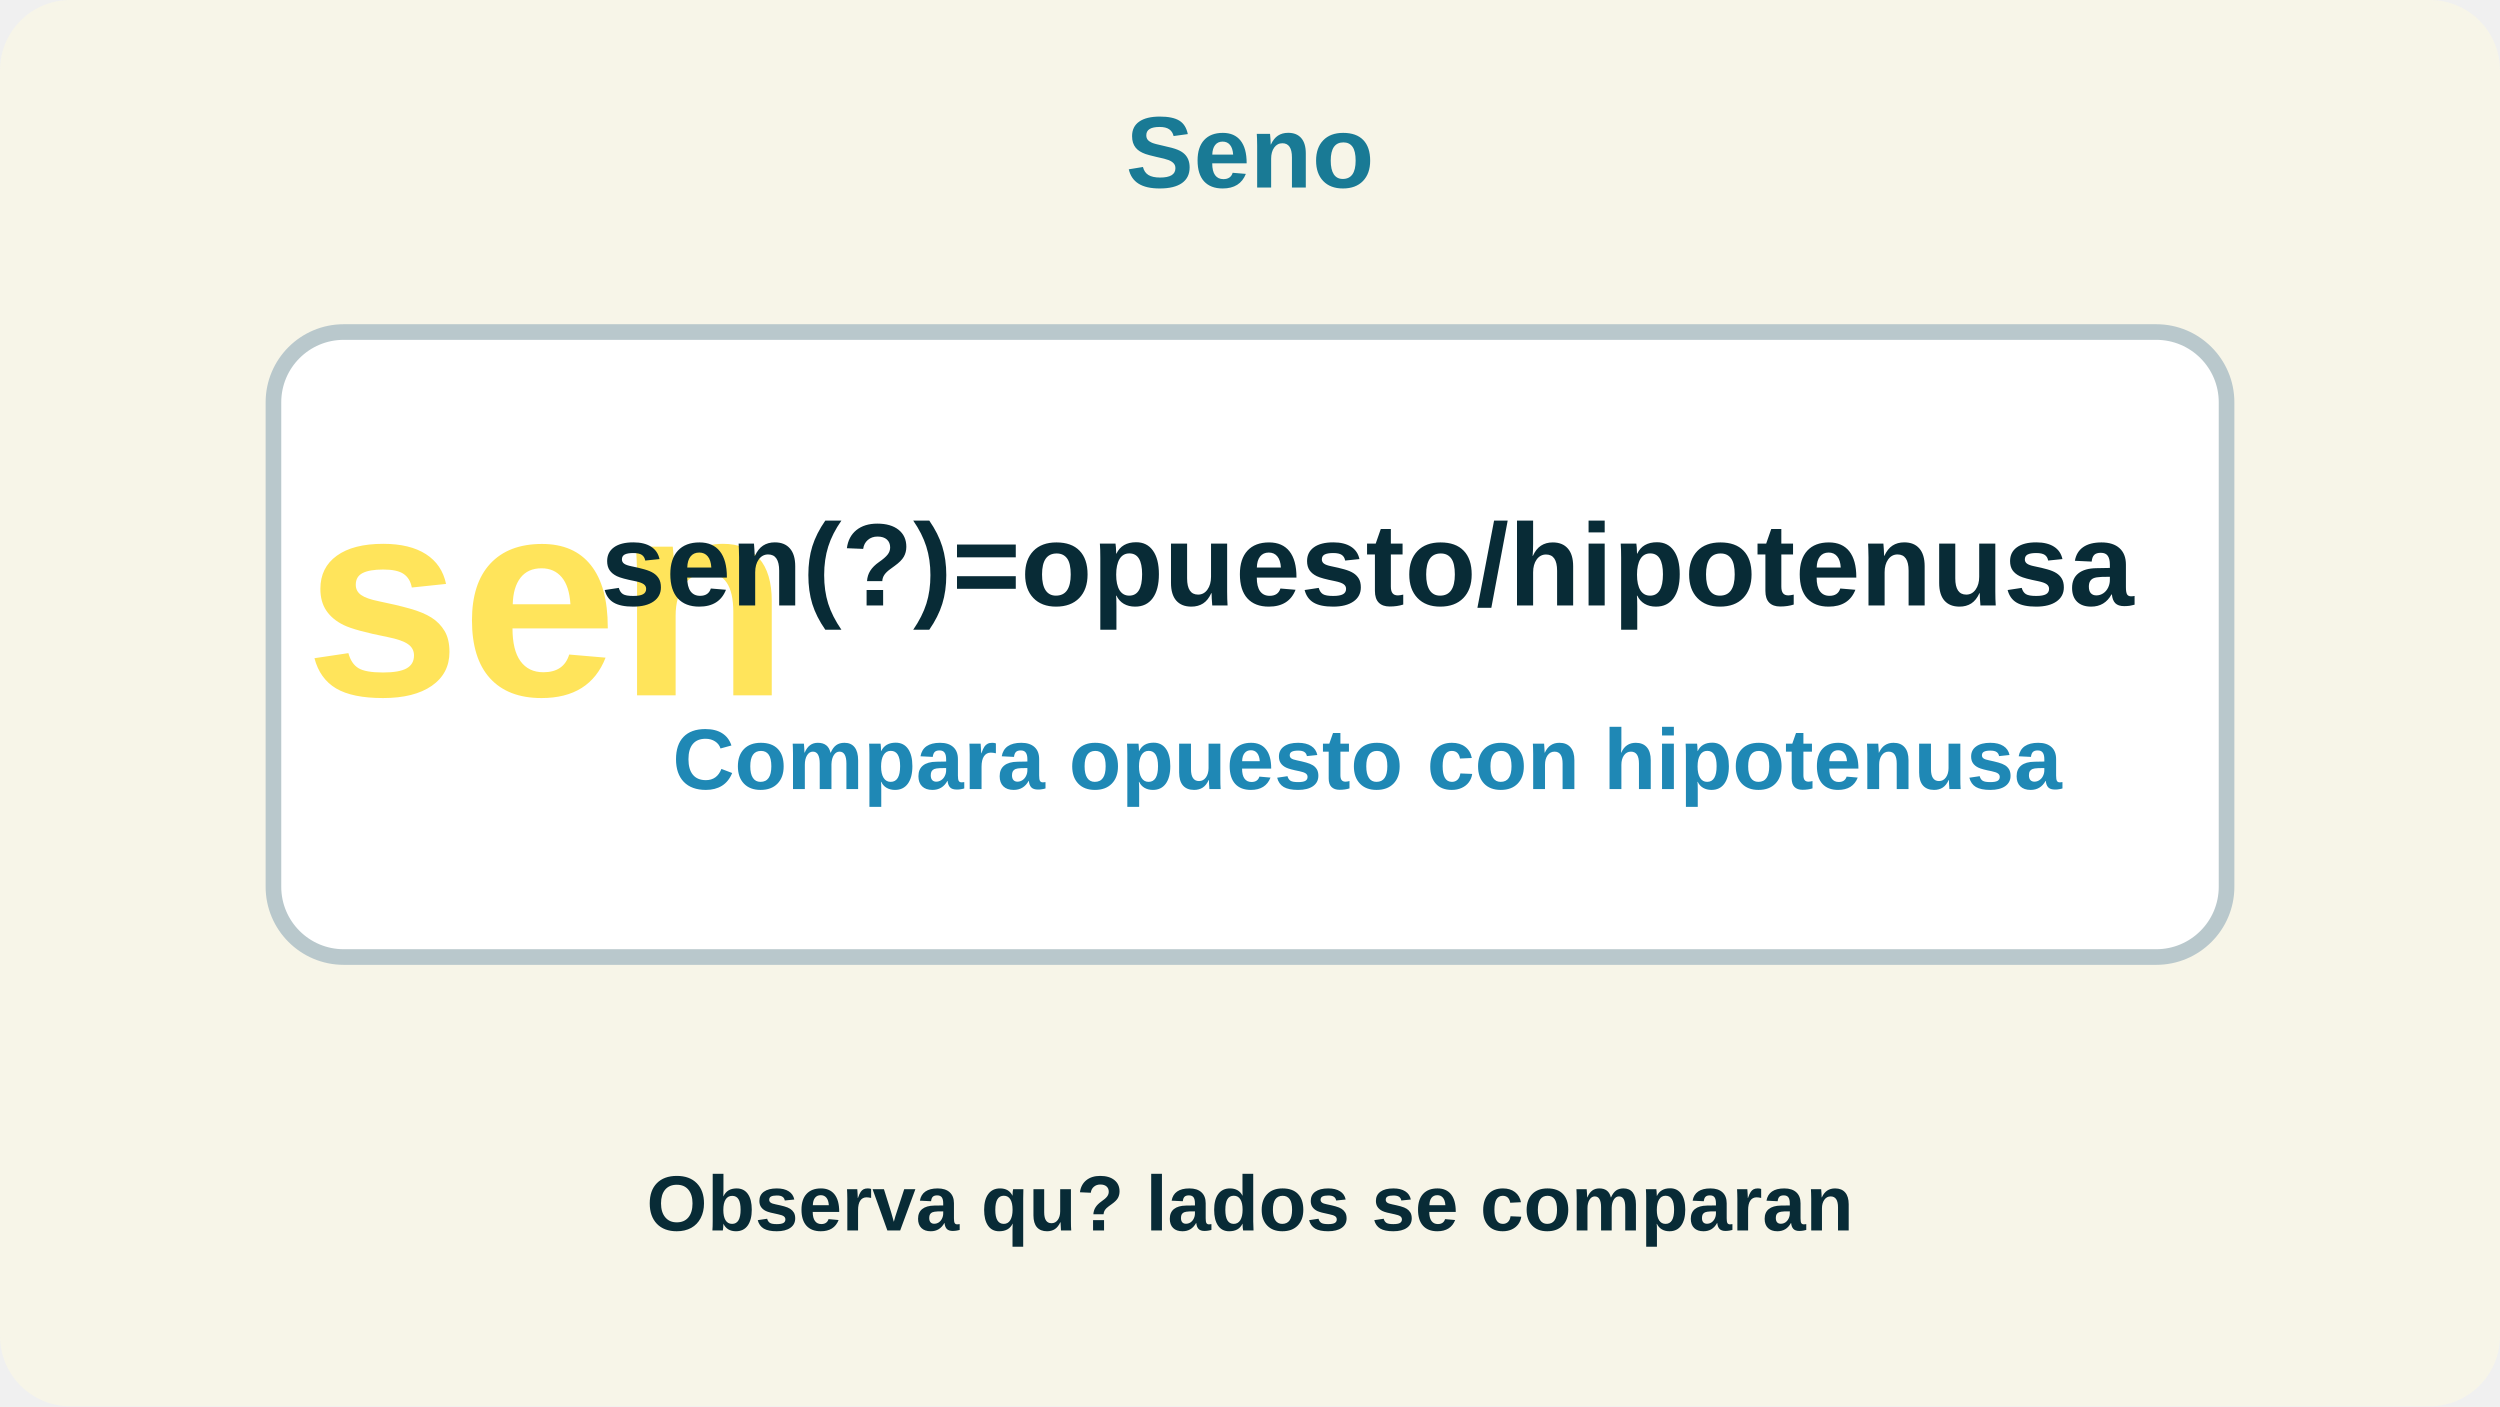
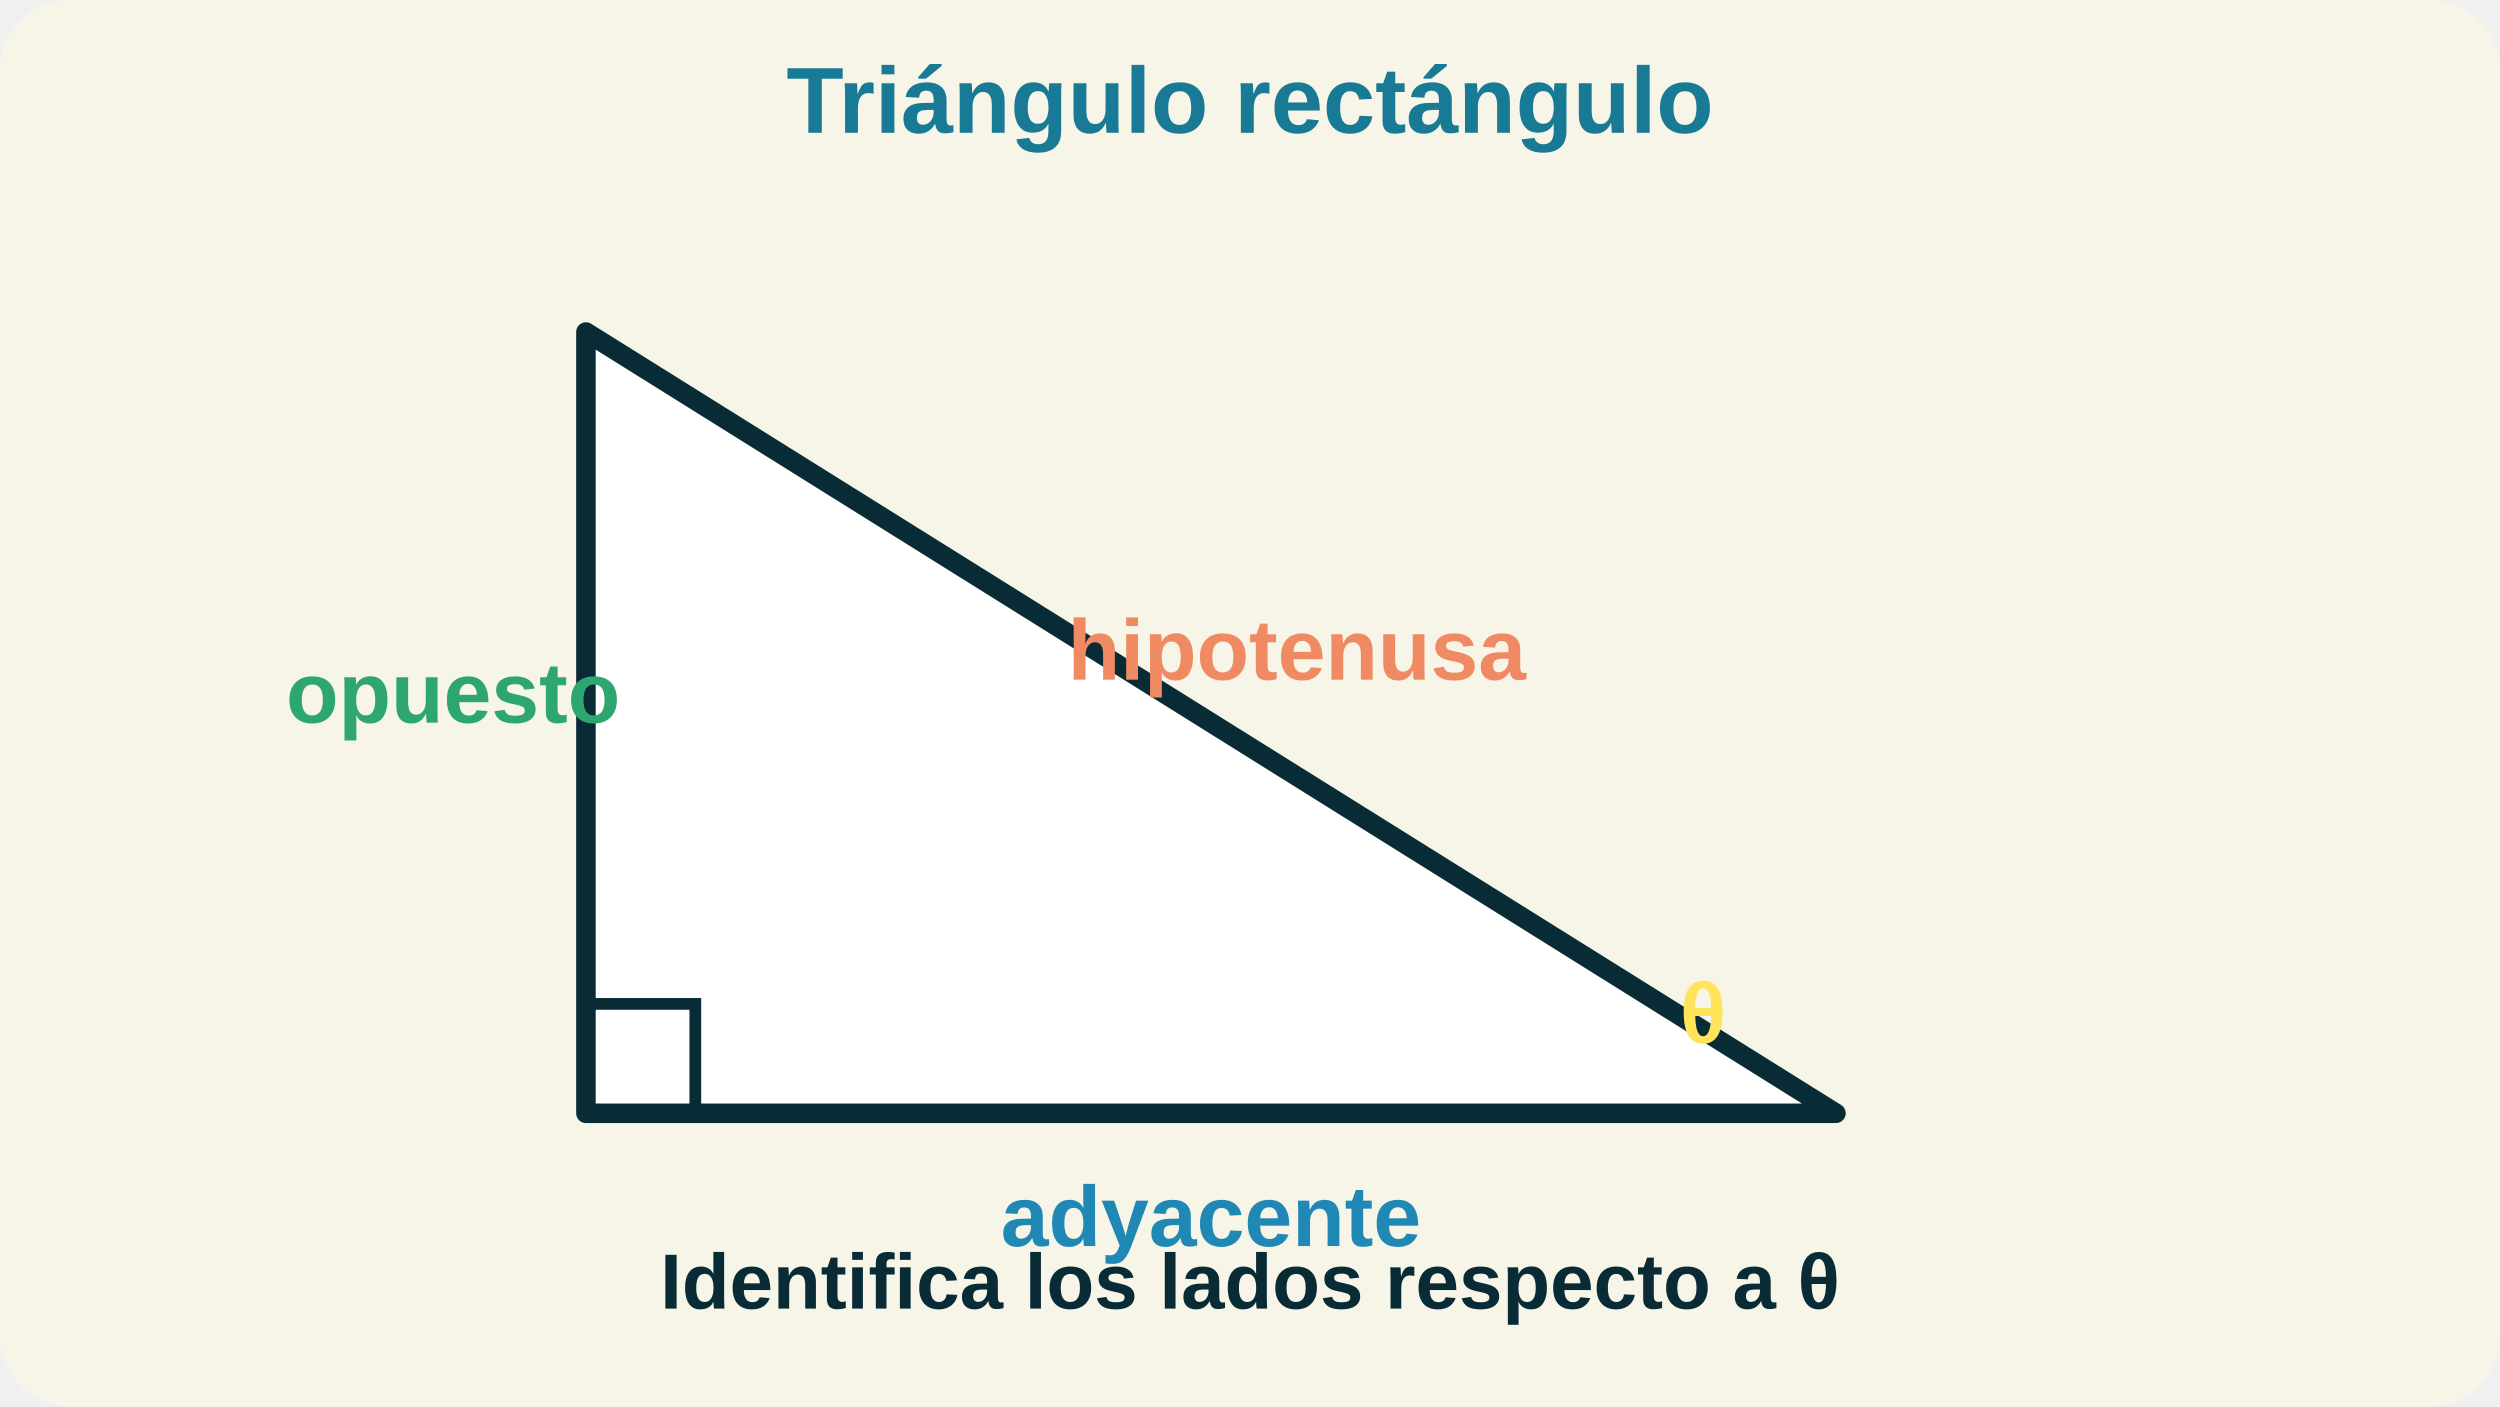
<svg xmlns="http://www.w3.org/2000/svg" viewBox="0 0 640 360" role="img" aria-label="Seno">
  <defs>
    <marker id="arrow" viewBox="0 0 10 10" refX="8" refY="5" markerWidth="6" markerHeight="6" orient="auto-start-reverse">
      <path d="M 0 0 L 10 5 L 0 10 z" fill="#082b36" />
    </marker>
  </defs>
  <rect width="640" height="360" rx="18" fill="#f7f5e8" />
-   <text x="320" y="48" text-anchor="middle" font-size="26" font-weight="900" fill="#197a95" font-family="Arial, sans-serif">Seno</text>
-   <rect x="70" y="85" width="500" height="160" rx="18" fill="#ffffff" stroke="#b9c8cc" stroke-width="4" />
-   <text x="140" y="178" text-anchor="middle" font-size="72" font-weight="900" fill="#ffe45b" font-family="Arial, sans-serif">sen</text>
-   <text x="350" y="155" text-anchor="middle" font-size="30" font-weight="900" fill="#082b36" font-family="Arial, sans-serif">sen(?)=opuesto/hipotenusa</text>
-   <text x="350" y="202" text-anchor="middle" font-size="22" font-weight="800" fill="#1f88b5" font-family="Arial, sans-serif">Compara opuesto con hipotenusa</text>
-   <text x="320" y="315" text-anchor="middle" font-size="20" font-weight="800" fill="#082b36" font-family="Arial, sans-serif">Observa qu? lados se comparan</text>
+   <text x="320" y="34" text-anchor="middle" font-size="24" font-weight="900" fill="#197a95" font-family="Arial, sans-serif">Triángulo rectángulo</text>
+   <polygon points="150,285 470,285 150,85" fill="#ffffff" stroke="#082b36" stroke-width="5" stroke-linejoin="round" />
+   <path d="M 178 285 L 178 257 L 150 257" fill="none" stroke="#082b36" stroke-width="3" />
+   <text x="310.0" y="319" text-anchor="middle" font-size="22" font-weight="900" fill="#1f88b5" font-family="Arial, sans-serif">adyacente</text>
+   <text x="116" y="185.0" text-anchor="middle" font-size="22" font-weight="900" fill="#2ea66f" font-family="Arial, sans-serif">opuesto</text>
+   <text x="332" y="174" text-anchor="middle" font-size="22" font-weight="900" fill="#ef8a62" font-family="Arial, sans-serif">hipotenusa</text>
+   <text x="436" y="267" text-anchor="middle" font-size="22" font-weight="900" fill="#ffe45b" font-family="Arial, sans-serif">θ</text>
+   <text x="320" y="335" text-anchor="middle" font-size="20" font-weight="800" fill="#082b36" font-family="Arial, sans-serif">Identifica los lados respecto a θ</text>
</svg>
